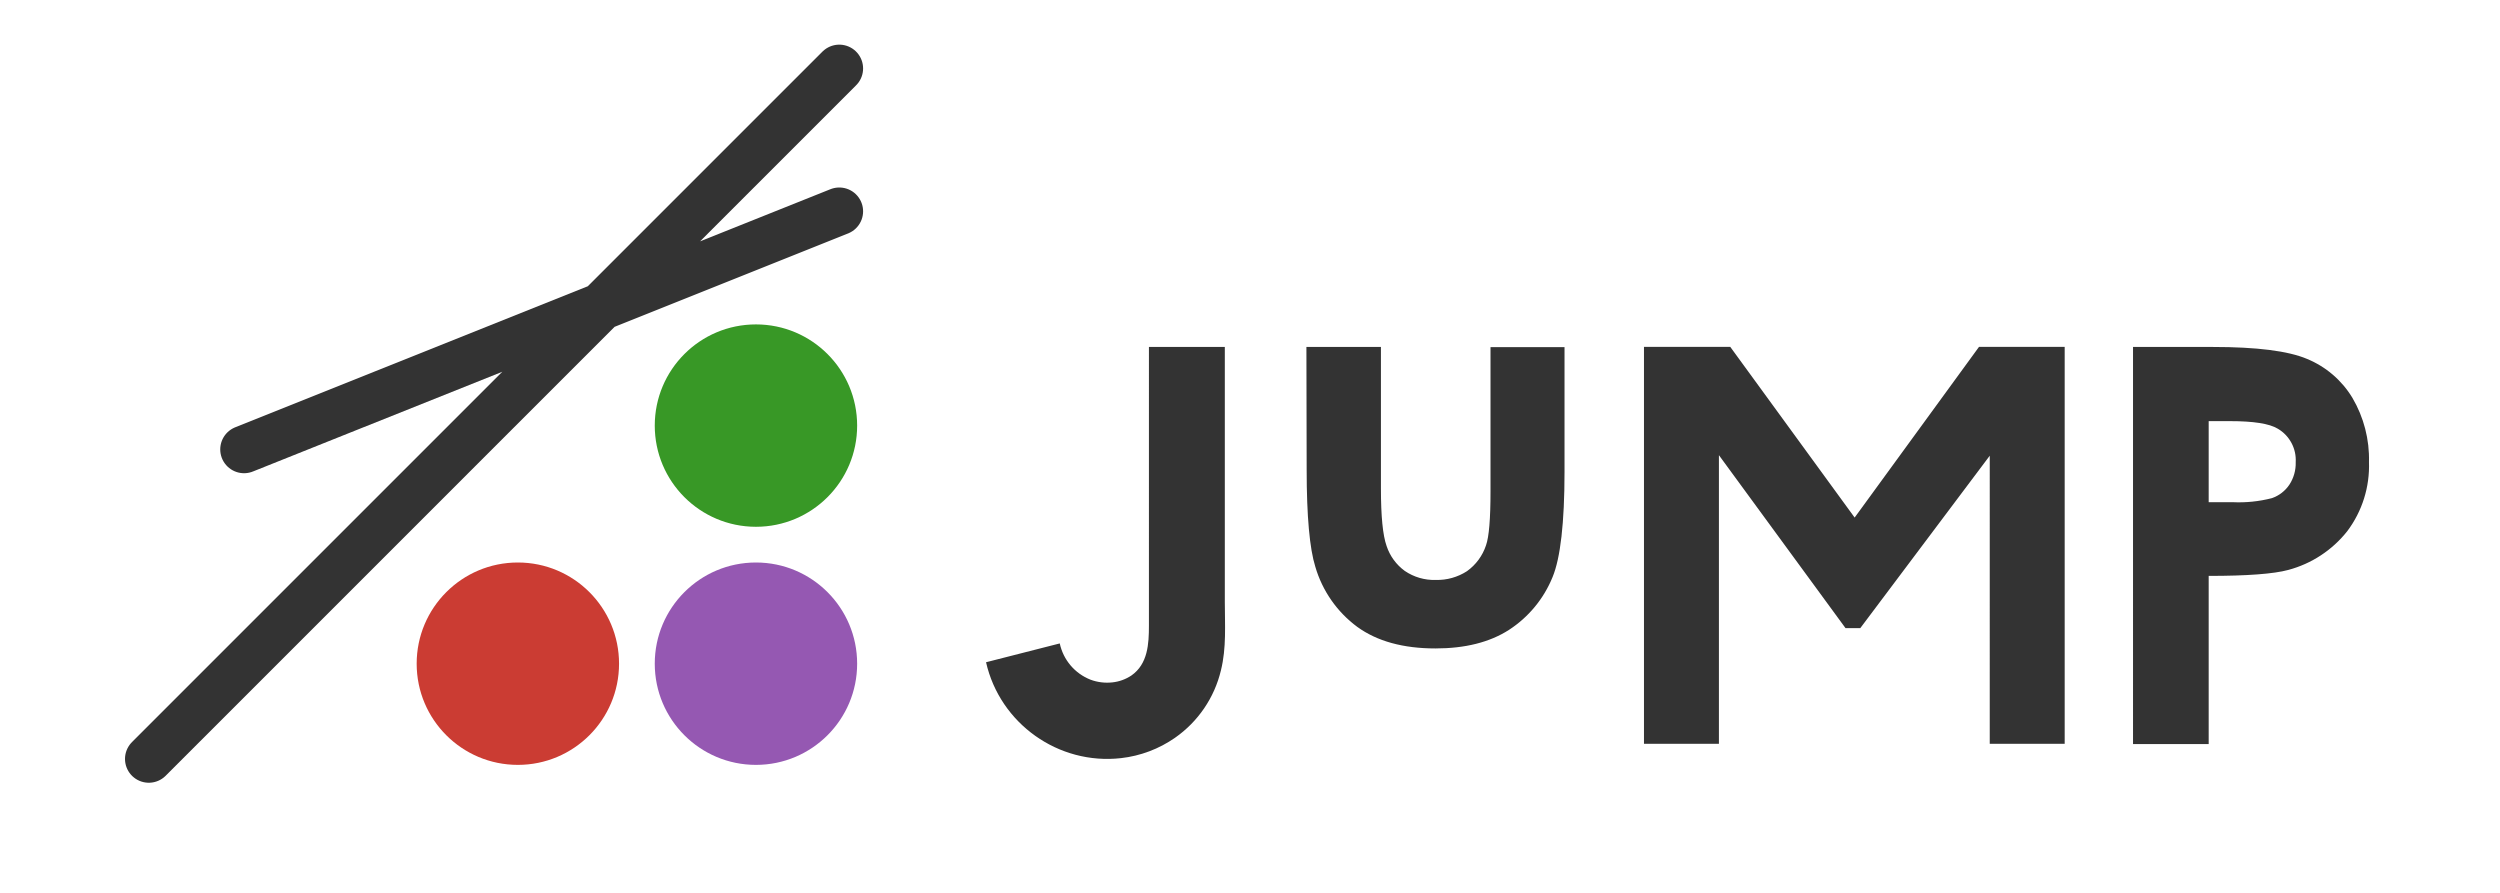
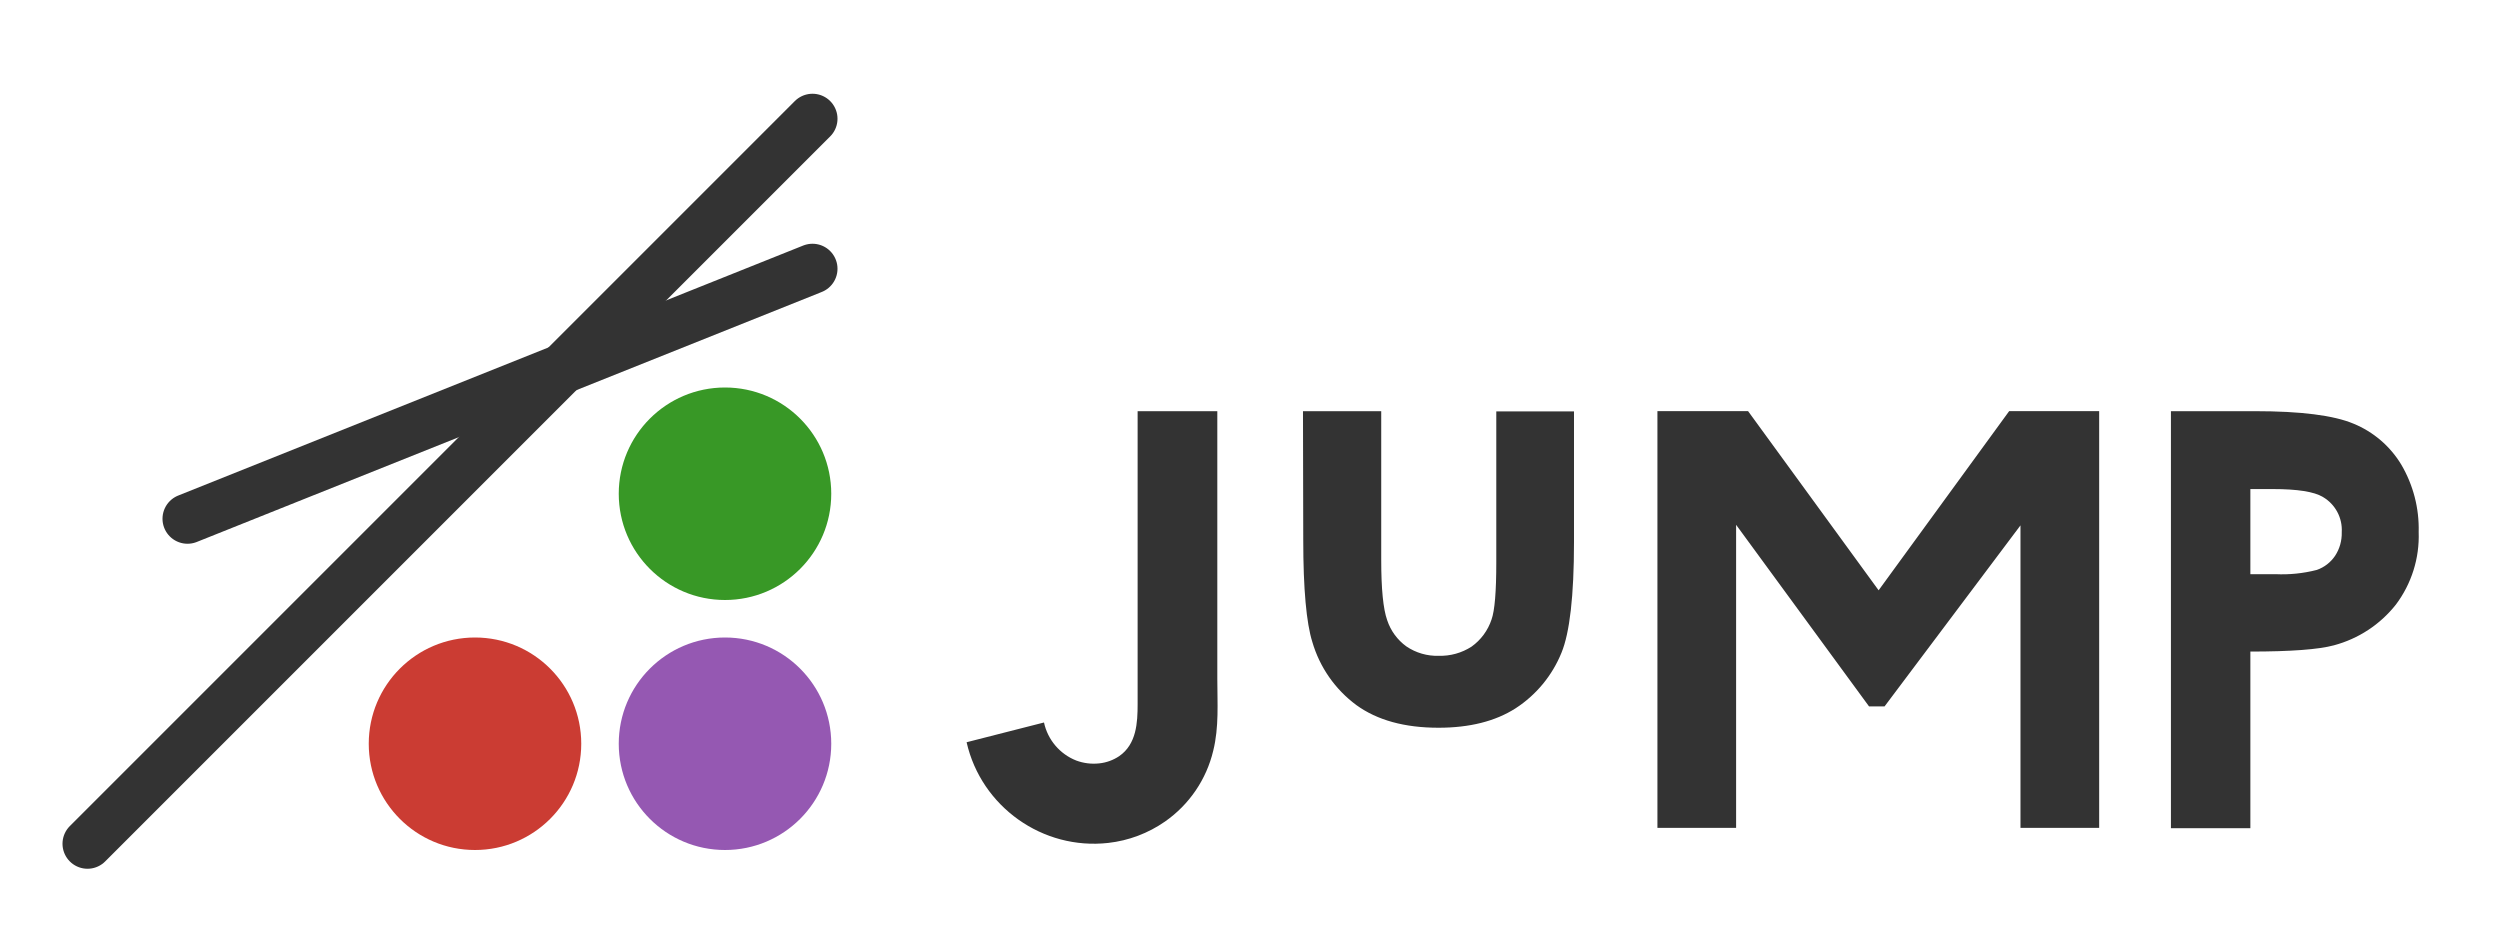
- <svg xmlns="http://www.w3.org/2000/svg" viewBox="0 0 420 150">
-   <path d="M41 75.5l100-40M25 127.5l116-116" fill="none" stroke-width="8" stroke-linecap="round" stroke="#333" stroke-miterlimit="10" />
-   <path d="M104 111.5c0 9.39-7.61 17-17 17s-17-7.61-17-17 7.61-17 17-17 17 7.61 17 17" fill="#cb3c33" />
-   <path d="M144 71.5c0 9.39-7.61 17-17 17s-17-7.61-17-17 7.61-17 17-17 17 7.61 17 17" fill="#389826" />
-   <path d="M144 111.5c0 9.39-7.61 17-17 17s-17-7.61-17-17 7.61-17 17-17 17 7.61 17 17" fill="#9558b2" />
-   <path d="M193.02 58.29h12.75v42.827c0 3.863.289 7.711-.653 11.5a19.252 19.252 0 01-7.719 11.332 19.73 19.73 0 01-9.07 3.418c-10.504 1.188-20.332-5.797-22.672-16.11l12.383-3.16a8.446 8.446 0 005.168 6.09c1.172.438 2.43.59 3.672.454a7.093 7.093 0 003.2-1.16c2.769-1.93 2.94-5.34 2.94-8.34zm26.457 0h12.52v23.808c0 4.613.312 7.84.952 9.632a8.445 8.445 0 003.059 4.188 8.742 8.742 0 005.199 1.512 9.192 9.192 0 005.242-1.47 8.685 8.685 0 003.2-4.343c.507-1.418.757-4.457.757-9.117V58.32h12.434v20.918c0 8.61-.692 14.52-2 17.692a19.188 19.188 0 01-7.344 8.898c-3.238 2.074-7.351 3.11-12.34 3.11-5.418 0-9.793-1.204-13.129-3.618a19.272 19.272 0 01-7.058-10.12c-.942-3-1.45-8.442-1.45-16.321zm114.8 66.67h12.59V58.278H332.47l-20.89 28.672-20.892-28.672h-14.5v66.684h12.59V76.469l21.27 29.058h2.48l21.75-28.968zm24.07-66.67h13.462c7.332 0 12.586.667 15.757 2a16.027 16.027 0 017.633 6.538 20.247 20.247 0 012.79 10.8 18.249 18.249 0 01-3.65 11.61 18.818 18.818 0 01-9.91 6.512c-2.44.664-6.898 1-13.37 1v28.258h-12.711zm12.712 26.077h4c2.23.106 4.464-.12 6.628-.68a5.817 5.817 0 002.922-2.25 6.542 6.542 0 001.07-3.789 6.109 6.109 0 00-3-5.62c-1.421-.868-4.113-1.278-8.05-1.278h-3.57zm0 0" fill="#333" />
+ <svg xmlns="http://www.w3.org/2000/svg" width="400pt" height="150pt" viewBox="0 0 400 150" version="1.1">
+   <g id="surface1139">
+     <path style="fill:none;stroke-width:8;stroke-linecap:round;stroke-linejoin:miter;stroke:rgb(20%,20%,20%);stroke-opacity:1;stroke-miterlimit:10;" d="M 30 83 L 130 43 " />
+     <path style="fill:none;stroke-width:8;stroke-linecap:round;stroke-linejoin:miter;stroke:rgb(20%,20%,20%);stroke-opacity:1;stroke-miterlimit:10;" d="M 14 135 L 130 19 " />
+     <path style=" stroke:none;fill-rule:nonzero;fill:rgb(79.6%,23.5%,20%);fill-opacity:1;" d="M 93 119 C 93 128.391 85.391 136 76 136 C 66.609 136 59 128.391 59 119 C 59 109.609 66.609 102 76 102 C 85.391 102 93 109.609 93 119 " />
+     <path style=" stroke:none;fill-rule:nonzero;fill:rgb(22%,59.6%,14.9%);fill-opacity:1;" d="M 133 79 C 133 88.391 125.391 96 116 96 C 106.609 96 99 88.391 99 79 C 99 69.609 106.609 62 116 62 C 125.391 62 133 69.609 133 79 " />
+     <path style=" stroke:none;fill-rule:nonzero;fill:rgb(58.4%,34.5%,69.8%);fill-opacity:1;" d="M 133 119 C 133 128.391 125.391 136 116 136 C 106.609 136 99 128.391 99 119 C 99 109.609 106.609 102 116 102 C 125.391 102 133 109.609 133 119 " />
+     <path style=" stroke:none;fill-rule:nonzero;fill:rgb(20%,20%,20%);fill-opacity:1;" d="M 182.02 65.789 L 194.77 65.789 L 194.77 108.617 C 194.77 112.48 195.059 116.328 194.117 120.117 C 193.023 124.715 190.273 128.746 186.398 131.449 C 183.707 133.324 180.59 134.5 177.328 134.867 C 166.824 136.055 156.996 129.07 154.656 118.758 L 167.039 115.598 C 167.633 118.363 169.574 120.656 172.207 121.688 C 173.379 122.125 174.637 122.277 175.879 122.141 C 177.023 122.02 178.121 121.621 179.078 120.98 C 181.848 119.051 182.02 115.641 182.02 112.641 Z M 208.477 65.789 L 220.996 65.789 L 220.996 89.598 C 220.996 94.211 221.309 97.438 221.949 99.23 C 222.504 100.91 223.574 102.379 225.008 103.418 C 226.539 104.461 228.359 104.988 230.207 104.93 C 232.062 104.98 233.891 104.469 235.449 103.461 C 236.949 102.391 238.07 100.867 238.648 99.117 C 239.156 97.699 239.406 94.66 239.406 90 L 239.406 65.82 L 251.84 65.82 L 251.84 86.738 C 251.84 95.348 251.148 101.258 249.84 104.43 C 248.363 108.078 245.801 111.184 242.496 113.328 C 239.258 115.402 235.145 116.438 230.156 116.438 C 224.738 116.438 220.363 115.234 217.027 112.82 C 213.629 110.312 211.148 106.754 209.969 102.699 C 209.027 99.699 208.52 94.258 208.52 86.379 Z M 323.277 132.461 L 335.867 132.461 L 335.867 65.777 L 321.469 65.777 L 300.578 94.449 L 279.688 65.777 L 265.188 65.777 L 265.188 132.461 L 277.777 132.461 L 277.777 83.969 L 299.047 113.027 L 301.527 113.027 L 323.277 84.059 Z M 347.348 65.789 L 360.809 65.789 C 368.141 65.789 373.395 66.457 376.566 67.789 C 379.746 69.094 382.422 71.387 384.199 74.328 C 386.121 77.598 387.09 81.34 386.988 85.129 C 387.137 89.301 385.848 93.402 383.34 96.738 C 380.824 99.922 377.348 102.203 373.43 103.25 C 370.988 103.914 366.531 104.25 360.059 104.25 L 360.059 132.508 L 347.348 132.508 Z M 360.059 91.867 L 364.059 91.867 C 366.289 91.973 368.523 91.746 370.688 91.188 C 371.879 90.777 372.902 89.984 373.609 88.938 C 374.348 87.816 374.719 86.492 374.68 85.148 C 374.816 82.863 373.652 80.688 371.68 79.527 C 370.258 78.66 367.566 78.25 363.629 78.25 L 360.059 78.25 Z M 360.059 91.867 " />
+   </g>
</svg>
